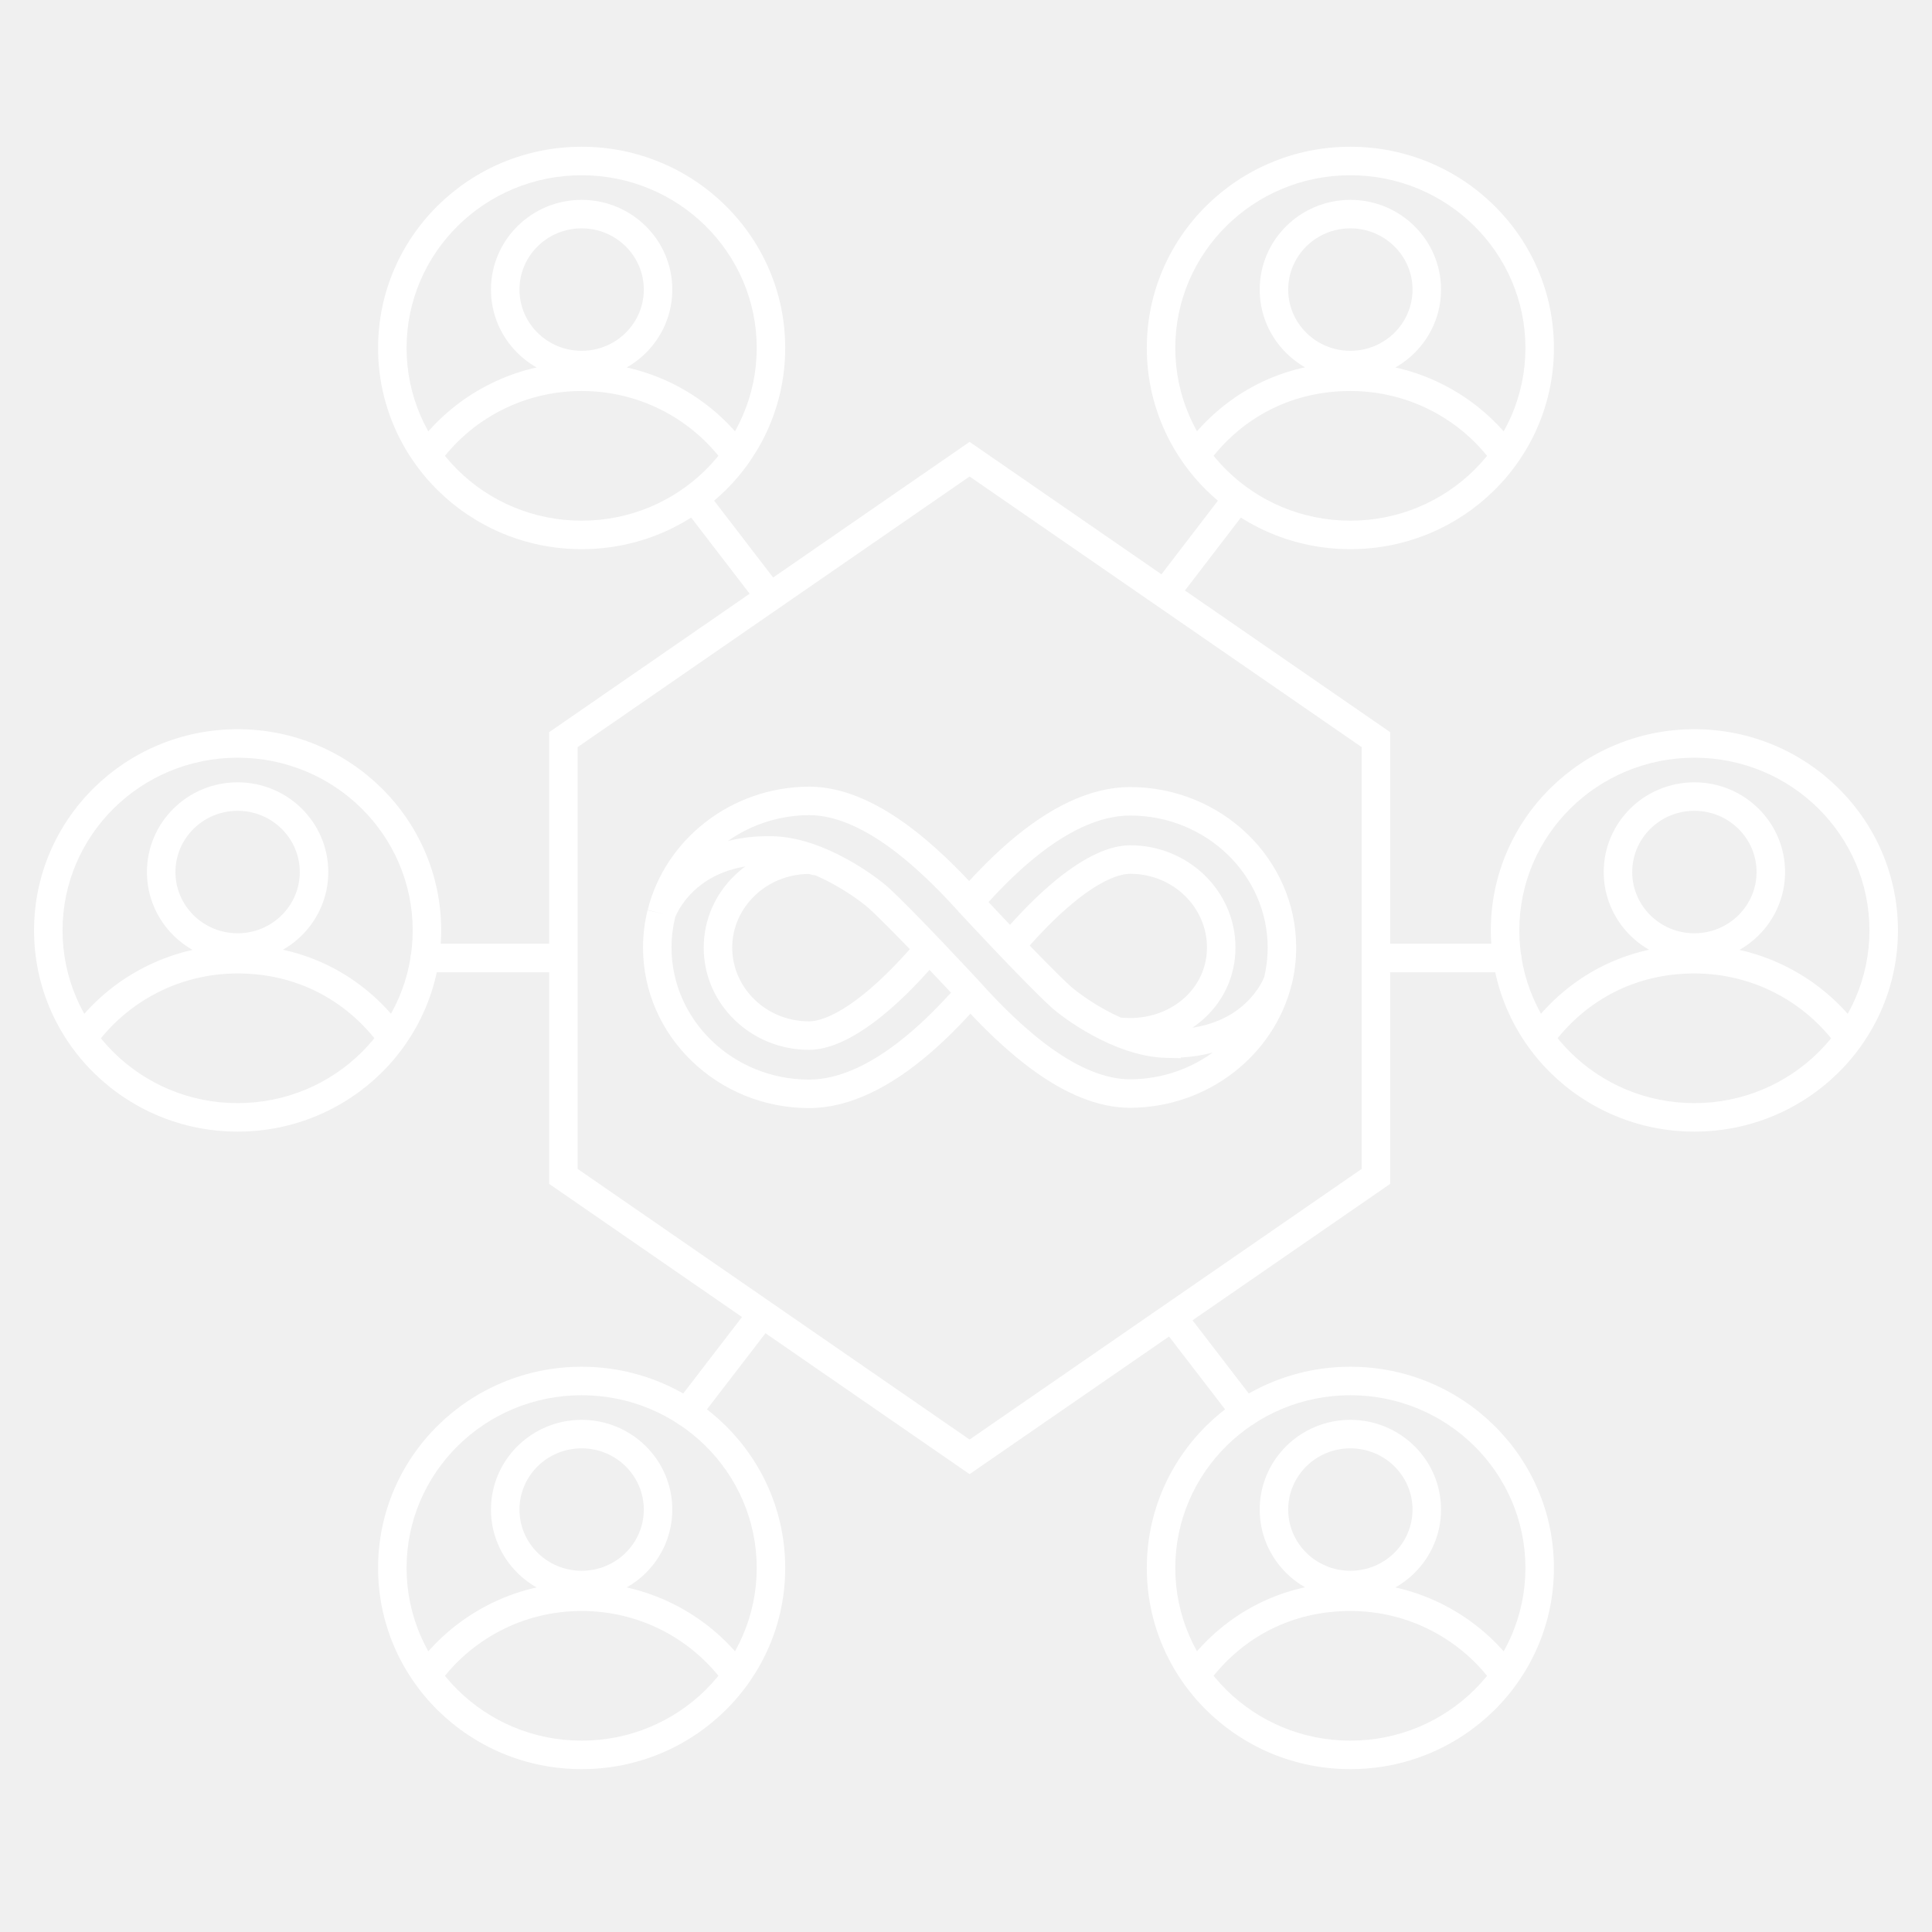
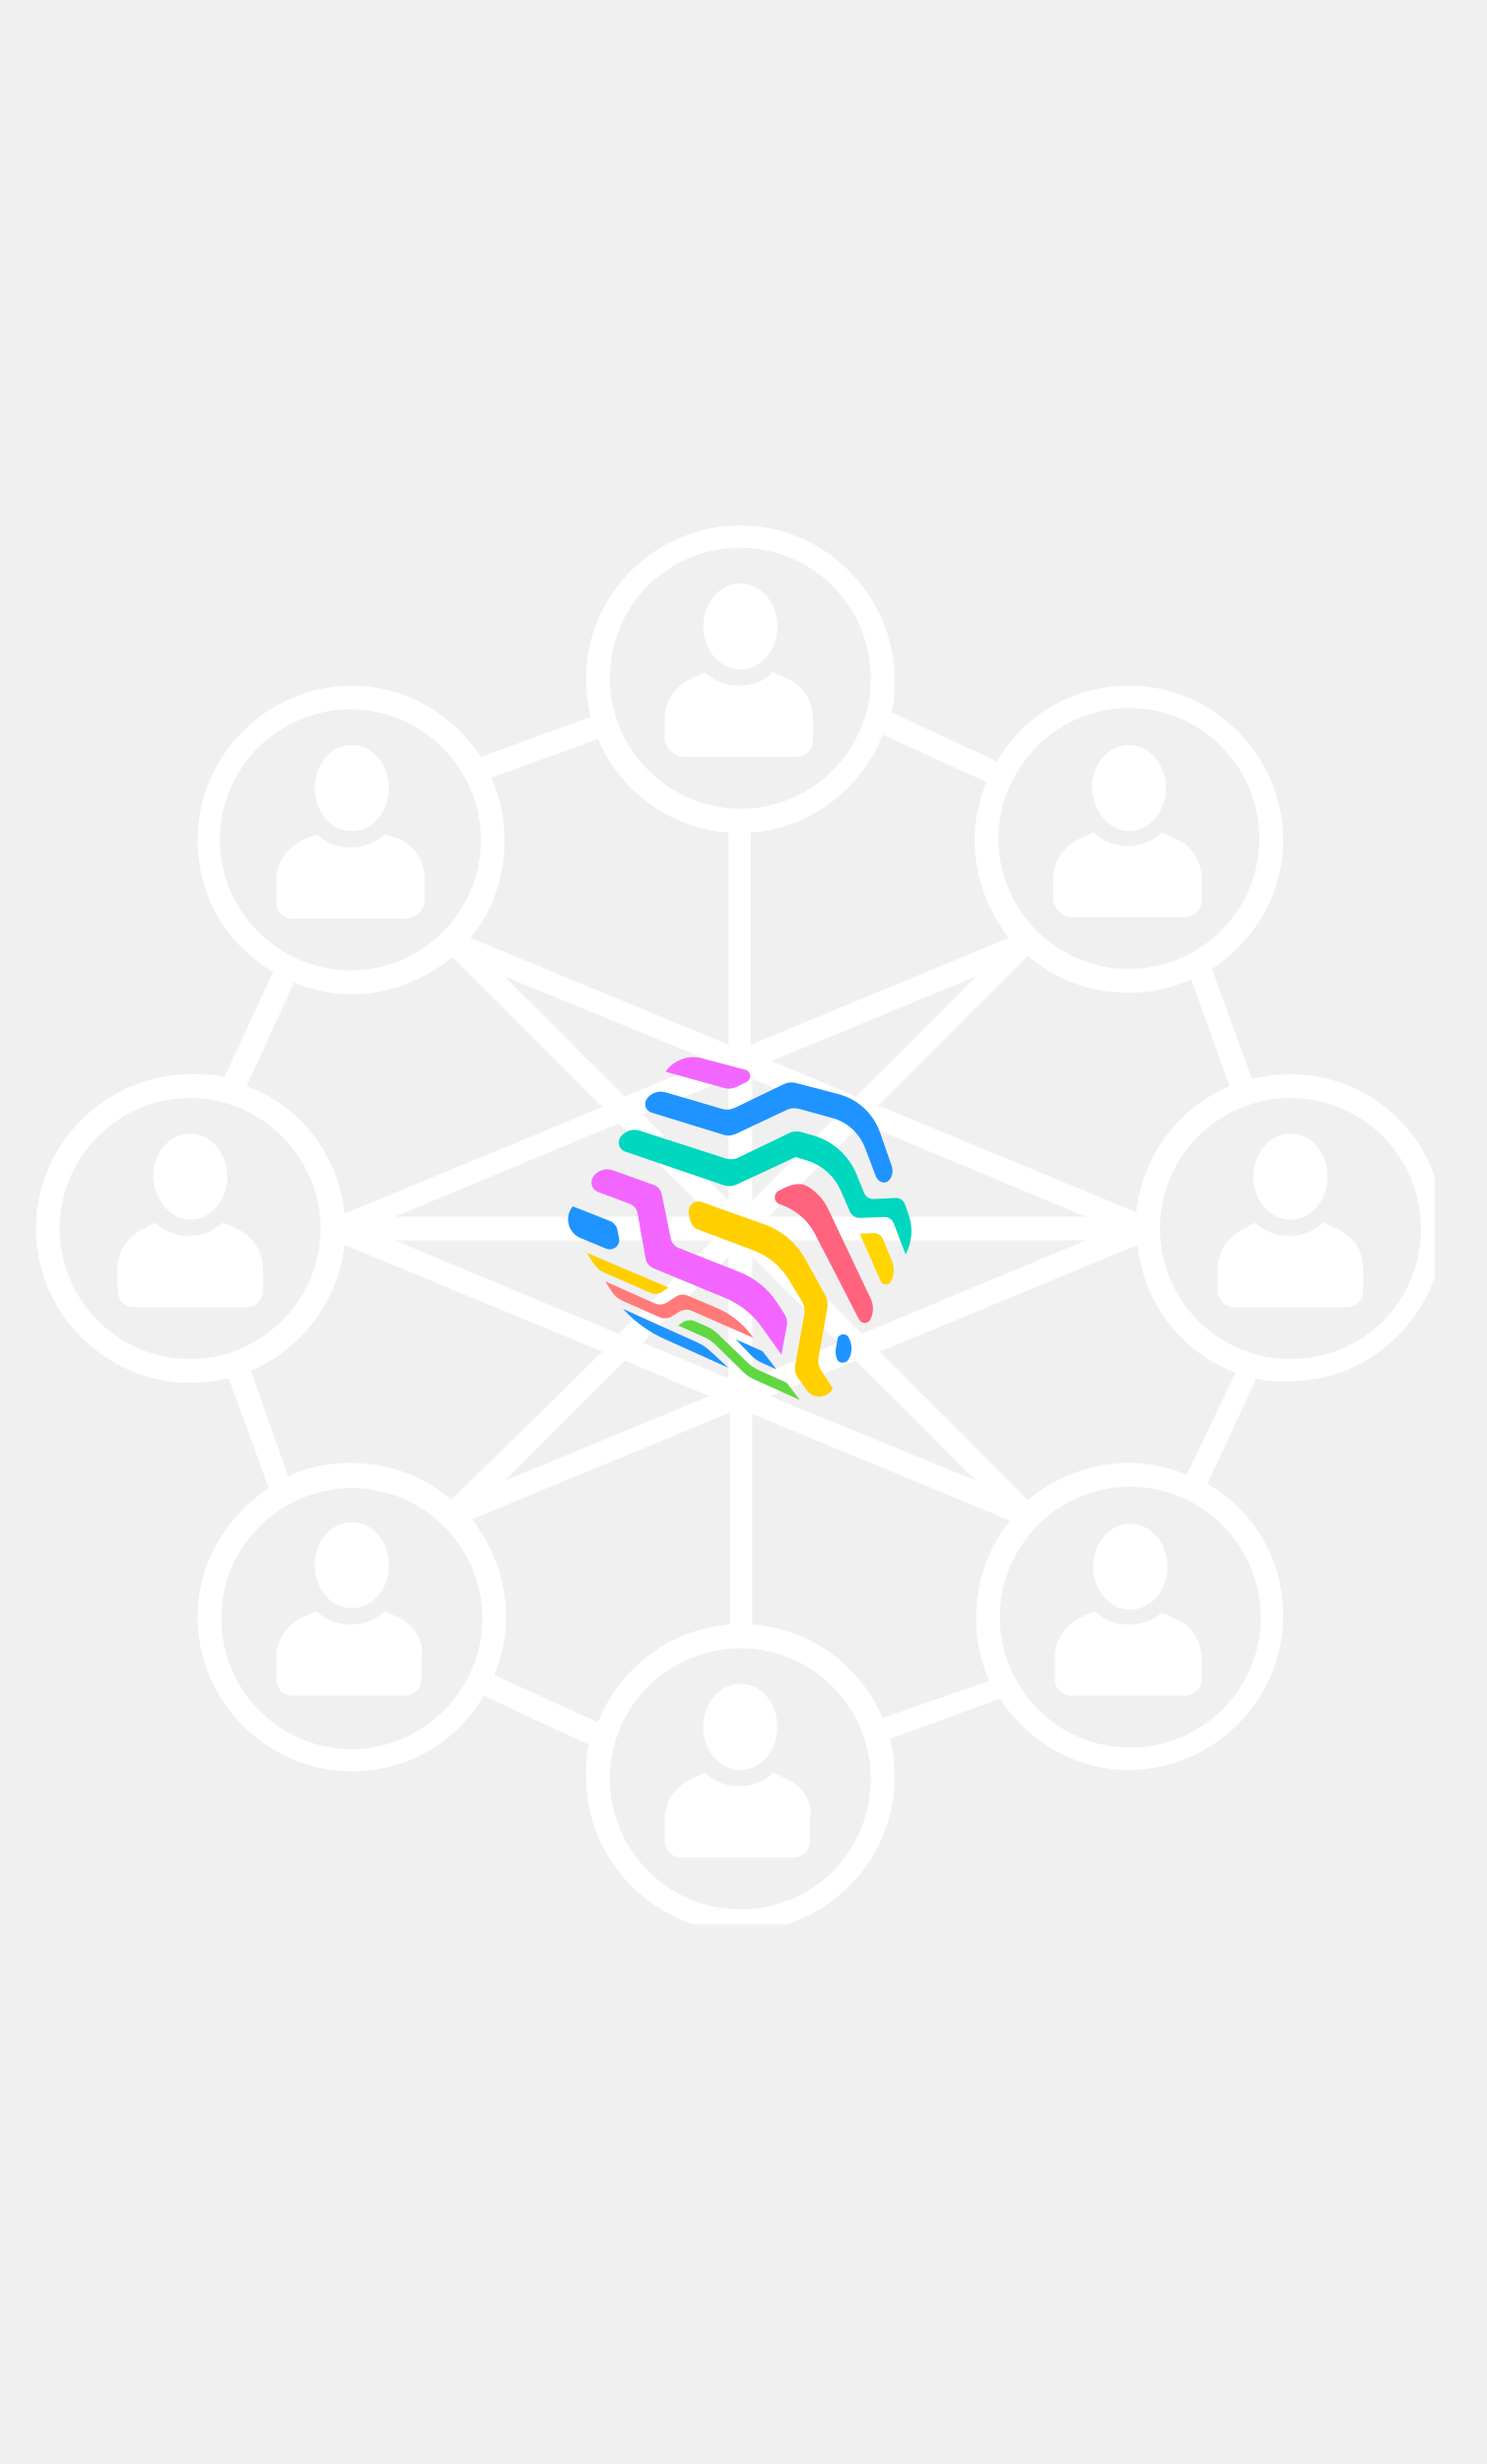
- <svg xmlns="http://www.w3.org/2000/svg" width="120" height="120" viewBox="0 0 120 120" fill="none">
-   <path d="M72.049 35.79C71.751 36.178 71.825 36.733 72.213 37.03C72.601 37.328 73.156 37.255 73.454 36.867L72.049 35.79ZM77.58 31.485C77.877 31.097 77.804 30.542 77.416 30.244C77.028 29.947 76.473 30.02 76.175 30.408L77.58 31.485ZM73.891 81.773C73.593 81.386 73.038 81.313 72.65 81.611C72.263 81.909 72.19 82.464 72.488 82.852L73.891 81.773ZM76.656 88.274C76.953 88.662 77.509 88.734 77.897 88.437C78.284 88.139 78.357 87.583 78.059 87.196L76.656 88.274ZM34.994 73.068H34.109V73.533L34.491 73.797L34.994 73.068ZM60.223 90.487L59.721 91.215L60.223 91.562L60.726 91.215L60.223 90.487ZM85.461 73.068L85.964 73.797L86.346 73.533V73.068H85.461ZM85.461 45.94H86.346V45.475L85.964 45.212L85.461 45.94ZM60.223 28.521L60.726 27.793L60.223 27.446L59.721 27.793L60.223 28.521ZM34.994 45.94L34.491 45.212L34.109 45.475V45.94H34.994ZM85.585 58.619C85.096 58.619 84.7 59.015 84.7 59.504C84.7 59.993 85.096 60.389 85.585 60.389V58.619ZM93.623 60.389C94.112 60.389 94.508 59.993 94.508 59.504C94.508 59.015 94.112 58.619 93.623 58.619V60.389ZM46.555 36.867C46.853 37.255 47.409 37.328 47.796 37.03C48.184 36.732 48.257 36.176 47.959 35.789L46.555 36.867ZM43.824 30.407C43.526 30.02 42.971 29.947 42.583 30.245C42.196 30.543 42.123 31.098 42.421 31.486L43.824 30.407ZM47.512 82.852C47.81 82.464 47.737 81.909 47.35 81.611C46.962 81.313 46.407 81.386 46.109 81.773L47.512 82.852ZM41.941 87.196C41.643 87.583 41.716 88.139 42.103 88.437C42.491 88.734 43.047 88.662 43.344 88.274L41.941 87.196ZM34.415 60.389C34.904 60.389 35.3 59.993 35.3 59.504C35.3 59.015 34.904 58.619 34.415 58.619V60.389ZM26.377 58.619C25.888 58.619 25.492 59.015 25.492 59.504C25.492 59.993 25.888 60.389 26.377 60.389V58.619ZM57.279 64.665L57.86 65.333L57.86 65.333L57.279 64.665ZM54.741 61.987L55.322 62.654L55.322 62.654L54.741 61.987ZM50.251 53.396V52.511L50.246 52.511L50.251 53.396ZM63.167 53.044L62.586 52.377L62.586 52.377L63.167 53.044ZM65.706 55.723L65.125 55.055L65.125 55.056L65.706 55.723ZM70.196 64.118V65.003L70.201 65.003L70.196 64.118ZM72.454 64.82L72.431 65.705L73.338 65.728V64.82H72.454ZM65.871 61.889L66.471 61.238L66.469 61.236L65.871 61.889ZM60.281 56.123L59.623 56.714L59.626 56.718L60.281 56.123ZM50.242 49.745V48.86L50.237 48.86L50.242 49.745ZM41.088 56.728L40.23 56.513L41.939 56.97L41.088 56.728ZM47.985 52.824L48.007 51.939L48.006 51.939L47.985 52.824ZM54.584 55.78L55.181 55.128L55.179 55.125L54.584 55.78ZM60.174 61.546L60.832 60.955L60.827 60.948L60.821 60.942L60.174 61.546ZM70.213 67.924V68.808L70.218 68.808L70.213 67.924ZM79.367 60.941L80.225 61.156L78.516 60.699L79.367 60.941ZM72.454 64.812L72.475 63.927L71.569 63.905V64.812H72.454ZM73.454 36.867L77.58 31.485L76.175 30.408L72.049 35.79L73.454 36.867ZM72.488 82.852L76.656 88.274L78.059 87.196L73.891 81.773L72.488 82.852ZM34.491 73.797L59.721 91.215L60.726 89.759L35.497 72.34L34.491 73.797ZM60.726 91.215L85.964 73.797L84.958 72.34L59.721 89.759L60.726 91.215ZM86.346 73.068V45.94H84.576V73.068H86.346ZM85.964 45.212L60.726 27.793L59.721 29.25L84.958 46.668L85.964 45.212ZM59.721 27.793L34.491 45.212L35.497 46.668L60.726 29.249L59.721 27.793ZM34.109 45.94V73.068H35.879V45.94H34.109ZM94.747 97.388C94.747 103.302 89.889 108.115 83.873 108.115V109.885C90.846 109.885 96.517 104.3 96.517 97.388H94.747ZM83.873 108.115C77.857 108.115 72.999 103.302 72.999 97.388H71.23C71.23 104.3 76.901 109.885 83.873 109.885V108.115ZM72.999 97.388C72.999 91.473 77.857 86.66 83.873 86.66V84.89C76.901 84.89 71.23 90.475 71.23 97.388H72.999ZM83.873 86.66C89.889 86.66 94.747 91.473 94.747 97.388H96.517C96.517 90.475 90.846 84.89 83.873 84.89V86.66ZM94.201 103.576C91.908 100.38 88.138 98.291 83.873 98.291V100.061C87.547 100.061 90.79 101.859 92.763 104.608L94.201 103.576ZM83.873 98.291C79.614 98.291 76.103 100.235 73.795 103.234L75.197 104.313C77.189 101.726 80.194 100.061 83.873 100.061V98.291ZM87.735 93.762C87.735 95.851 86.016 97.564 83.873 97.564V99.334C86.973 99.334 89.505 96.85 89.505 93.762H87.735ZM83.873 97.564C81.73 97.564 80.012 95.851 80.012 93.762H78.242C78.242 96.85 80.774 99.334 83.873 99.334V97.564ZM80.012 93.762C80.012 91.672 81.73 89.959 83.873 89.959V88.189C80.774 88.189 78.242 90.674 78.242 93.762H80.012ZM83.873 89.959C86.016 89.959 87.735 91.672 87.735 93.762H89.505C89.505 90.674 86.973 88.189 83.873 88.189V89.959ZM116.115 57.789C116.115 63.703 111.257 68.517 105.241 68.517V70.287C112.214 70.287 117.885 64.702 117.885 57.789H116.115ZM105.241 68.517C99.225 68.517 94.367 63.703 94.367 57.789H92.597C92.597 64.702 98.269 70.287 105.241 70.287V68.517ZM94.367 57.789C94.367 51.875 99.225 47.062 105.241 47.062V45.292C98.269 45.292 92.597 50.877 92.597 57.789H94.367ZM105.241 47.062C111.257 47.062 116.115 51.875 116.115 57.789H117.885C117.885 50.877 112.214 45.292 105.241 45.292V47.062ZM115.569 63.978C113.275 60.782 109.506 58.693 105.241 58.693V60.463C108.915 60.463 112.158 62.26 114.131 65.01L115.569 63.978ZM105.241 58.693C100.982 58.693 97.471 60.637 95.162 63.635L96.565 64.715C98.557 62.128 101.562 60.463 105.241 60.463V58.693ZM109.103 54.163C109.103 56.253 107.384 57.966 105.241 57.966V59.736C108.341 59.736 110.873 57.251 110.873 54.163H109.103ZM105.241 57.966C103.098 57.966 101.38 56.253 101.38 54.163H99.61C99.61 57.251 102.141 59.736 105.241 59.736V57.966ZM101.38 54.163C101.38 52.074 103.098 50.361 105.241 50.361V48.591C102.141 48.591 99.61 51.075 99.61 54.163H101.38ZM105.241 50.361C107.384 50.361 109.103 52.074 109.103 54.163H110.873C110.873 51.075 108.341 48.591 105.241 48.591V50.361ZM94.747 21.613C94.747 27.527 89.889 32.34 83.873 32.34V34.11C90.846 34.11 96.517 28.525 96.517 21.613H94.747ZM83.873 32.34C77.857 32.34 72.999 27.527 72.999 21.613H71.23C71.23 28.525 76.901 34.11 83.873 34.11V32.34ZM72.999 21.613C72.999 15.698 77.857 10.885 83.873 10.885V9.115C76.901 9.115 71.23 14.7 71.23 21.613H72.999ZM83.873 10.885C89.889 10.885 94.747 15.698 94.747 21.613H96.517C96.517 14.7 90.846 9.115 83.873 9.115V10.885ZM94.201 27.801C91.907 24.605 88.138 22.516 83.873 22.516V24.286C87.547 24.286 90.79 26.084 92.763 28.833L94.201 27.801ZM83.873 22.516C79.614 22.516 76.103 24.46 73.795 27.459L75.197 28.538C77.189 25.951 80.194 24.286 83.873 24.286V22.516ZM87.735 17.987C87.735 20.076 86.016 21.789 83.873 21.789V23.559C86.973 23.559 89.505 21.075 89.505 17.987H87.735ZM83.873 21.789C81.73 21.789 80.012 20.076 80.012 17.987H78.242C78.242 21.075 80.774 23.559 83.873 23.559V21.789ZM80.012 17.987C80.012 15.897 81.73 14.184 83.873 14.184V12.414C80.774 12.414 78.242 14.899 78.242 17.987H80.012ZM83.873 14.184C86.016 14.184 87.735 15.897 87.735 17.987H89.505C89.505 14.899 86.973 12.414 83.873 12.414V14.184ZM85.585 60.389H93.623V58.619H85.585V60.389ZM47.959 35.789L43.824 30.407L42.421 31.486L46.555 36.867L47.959 35.789ZM46.109 81.773L41.941 87.196L43.344 88.274L47.512 82.852L46.109 81.773ZM47.001 97.388C47.001 103.302 42.143 108.115 36.127 108.115V109.885C43.099 109.885 48.771 104.3 48.771 97.388H47.001ZM36.127 108.115C30.111 108.115 25.253 103.302 25.253 97.388H23.483C23.483 104.3 29.154 109.885 36.127 109.885V108.115ZM25.253 97.388C25.253 91.473 30.111 86.66 36.127 86.66V84.89C29.154 84.89 23.483 90.475 23.483 97.388H25.253ZM36.127 86.66C42.143 86.66 47.001 91.473 47.001 97.388H48.771C48.771 90.475 43.099 84.89 36.127 84.89V86.66ZM27.237 104.608C29.21 101.859 32.453 100.061 36.127 100.061V98.291C31.862 98.291 28.092 100.38 25.799 103.576L27.237 104.608ZM36.127 100.061C39.671 100.061 42.815 101.731 44.803 104.313L46.205 103.234C43.894 100.231 40.239 98.291 36.127 98.291V100.061ZM39.988 93.762C39.988 95.851 38.27 97.564 36.127 97.564V99.334C39.226 99.334 41.758 96.85 41.758 93.762H39.988ZM36.127 97.564C33.983 97.564 32.265 95.851 32.265 93.762H30.495C30.495 96.85 33.027 99.334 36.127 99.334V97.564ZM32.265 93.762C32.265 91.672 33.983 89.959 36.127 89.959V88.189C33.027 88.189 30.495 90.674 30.495 93.762H32.265ZM36.127 89.959C38.27 89.959 39.988 91.672 39.988 93.762H41.758C41.758 90.674 39.226 88.189 36.127 88.189V89.959ZM25.633 57.789C25.633 63.703 20.775 68.517 14.759 68.517V70.287C21.732 70.287 27.403 64.702 27.403 57.789H25.633ZM14.759 68.517C8.743 68.517 3.885 63.703 3.885 57.789H2.115C2.115 64.702 7.786 70.287 14.759 70.287V68.517ZM3.885 57.789C3.885 51.875 8.743 47.062 14.759 47.062V45.292C7.786 45.292 2.115 50.877 2.115 57.789H3.885ZM14.759 47.062C20.775 47.062 25.633 51.875 25.633 57.789H27.403C27.403 50.877 21.732 45.292 14.759 45.292V47.062ZM5.869 65.01C7.842 62.26 11.085 60.463 14.759 60.463V58.693C10.494 58.693 6.725 60.782 4.431 63.978L5.869 65.01ZM14.759 60.463C18.438 60.463 21.443 62.128 23.435 64.715L24.837 63.635C22.529 60.637 19.018 58.693 14.759 58.693V60.463ZM18.62 54.163C18.62 56.253 16.902 57.966 14.759 57.966V59.736C17.859 59.736 20.39 57.251 20.39 54.163H18.62ZM14.759 57.966C12.616 57.966 10.897 56.253 10.897 54.163H9.127C9.127 57.251 11.659 59.736 14.759 59.736V57.966ZM10.897 54.163C10.897 52.074 12.616 50.361 14.759 50.361V48.591C11.659 48.591 9.127 51.075 9.127 54.163H10.897ZM14.759 50.361C16.902 50.361 18.62 52.074 18.62 54.163H20.39C20.39 51.075 17.859 48.591 14.759 48.591V50.361ZM47.001 21.613C47.001 27.527 42.143 32.34 36.127 32.34V34.11C43.099 34.11 48.771 28.525 48.771 21.613H47.001ZM36.127 32.34C30.111 32.34 25.253 27.527 25.253 21.613H23.483C23.483 28.525 29.154 34.11 36.127 34.11V32.34ZM25.253 21.613C25.253 15.698 30.111 10.885 36.127 10.885V9.115C29.154 9.115 23.483 14.7 23.483 21.613H25.253ZM36.127 10.885C42.143 10.885 47.001 15.698 47.001 21.613H48.771C48.771 14.7 43.099 9.115 36.127 9.115V10.885ZM27.237 28.833C29.21 26.084 32.453 24.286 36.127 24.286V22.516C31.862 22.516 28.092 24.605 25.799 27.801L27.237 28.833ZM36.127 24.286C39.671 24.286 42.815 25.956 44.803 28.538L46.205 27.459C43.894 24.456 40.239 22.516 36.127 22.516V24.286ZM39.988 17.987C39.988 20.076 38.27 21.789 36.127 21.789V23.559C39.226 23.559 41.758 21.075 41.758 17.987H39.988ZM36.127 21.789C33.983 21.789 32.265 20.076 32.265 17.987H30.495C30.495 21.075 33.027 23.559 36.127 23.559V21.789ZM32.265 17.987C32.265 15.897 33.983 14.184 36.127 14.184V12.414C33.027 12.414 30.495 14.899 30.495 17.987H32.265ZM36.127 14.184C38.27 14.184 39.988 15.897 39.988 17.987H41.758C41.758 14.899 39.226 12.414 36.127 12.414V14.184ZM34.415 58.619H26.377V60.389H34.415V58.619ZM59.589 61.07C58.834 61.936 57.839 63.005 56.699 63.998L57.86 65.333C59.085 64.267 60.14 63.132 60.923 62.233L59.589 61.07ZM56.699 63.997C54.281 66.101 52.116 67.055 50.251 67.055V68.825C52.719 68.825 55.284 67.574 57.86 65.333L56.699 63.997ZM50.251 67.055C45.515 67.055 41.709 63.346 41.709 58.851H39.939C39.939 64.384 44.6 68.825 50.251 68.825V67.055ZM41.709 58.851C41.709 58.199 41.79 57.567 41.94 56.954L40.22 56.534C40.039 57.277 39.939 58.049 39.939 58.851H41.709ZM57.018 58.369C56.311 59.203 55.302 60.324 54.16 61.319L55.322 62.654C56.561 61.575 57.636 60.377 58.368 59.513L57.018 58.369ZM54.16 61.319C52.02 63.181 50.773 63.437 50.242 63.437V65.207C51.366 65.207 53.013 64.663 55.322 62.654L54.16 61.319ZM50.242 63.437C47.586 63.437 45.479 61.356 45.479 58.859H43.709C43.709 62.388 46.664 65.207 50.242 65.207V63.437ZM45.479 58.859C45.479 56.367 47.589 54.295 50.255 54.281L50.246 52.511C46.677 52.529 43.709 55.324 43.709 58.859H45.479ZM50.251 54.281C50.208 54.281 50.194 54.272 50.264 54.29C50.3 54.298 50.329 54.306 50.388 54.322C50.44 54.335 50.503 54.351 50.574 54.366L50.953 52.637C50.852 52.615 50.813 52.602 50.688 52.571C50.593 52.548 50.434 52.511 50.251 52.511V54.281ZM60.857 56.639C61.612 55.774 62.608 54.704 63.748 53.712L62.586 52.377C61.361 53.443 60.306 54.578 59.523 55.476L60.857 56.639ZM63.748 53.712C66.166 51.609 68.331 50.655 70.196 50.655V48.885C67.728 48.885 65.163 50.136 62.586 52.377L63.748 53.712ZM70.196 50.655C74.931 50.655 78.738 54.364 78.738 58.859H80.508C80.508 53.325 75.847 48.885 70.196 48.885V50.655ZM78.738 58.859C78.738 59.511 78.656 60.143 78.507 60.756L80.226 61.176C80.408 60.433 80.508 59.66 80.508 58.859H78.738ZM63.429 59.341C64.136 58.507 65.145 57.385 66.287 56.39L65.125 55.056C63.885 56.135 62.81 57.333 62.078 58.197L63.429 59.341ZM66.287 56.391C68.426 54.529 69.674 54.273 70.204 54.273V52.502C69.081 52.502 67.434 53.046 65.125 55.055L66.287 56.391ZM70.204 54.273C72.861 54.273 74.967 56.353 74.967 58.851H76.737C76.737 55.321 73.783 52.502 70.204 52.502V54.273ZM74.967 58.851C74.967 61.301 72.901 63.219 70.191 63.233L70.201 65.003C73.726 64.985 76.737 62.427 76.737 58.851H74.967ZM70.196 63.233C70.153 63.233 69.996 63.227 69.819 63.218C69.737 63.214 69.659 63.21 69.602 63.207C69.573 63.205 69.55 63.204 69.534 63.203C69.525 63.203 69.519 63.202 69.515 63.202C69.513 63.202 69.511 63.202 69.51 63.202C69.51 63.202 69.509 63.202 69.509 63.202C69.509 63.202 69.509 63.202 69.509 63.202C69.508 63.202 69.508 63.202 69.508 63.202C69.508 63.202 69.508 63.202 69.508 63.202C69.508 63.202 69.508 63.202 69.46 64.085C69.412 64.969 69.412 64.969 69.412 64.969C69.412 64.969 69.412 64.969 69.412 64.969C69.412 64.969 69.412 64.969 69.412 64.969C69.412 64.969 69.412 64.969 69.412 64.969C69.412 64.969 69.413 64.969 69.413 64.969C69.415 64.969 69.416 64.969 69.419 64.969C69.423 64.97 69.43 64.97 69.438 64.971C69.455 64.971 69.479 64.973 69.509 64.974C69.567 64.977 69.647 64.981 69.732 64.986C69.888 64.993 70.099 65.003 70.196 65.003V63.233ZM72.476 63.936C71.219 63.904 69.873 63.387 68.722 62.763C67.578 62.143 66.723 61.47 66.471 61.238L65.271 62.539C65.639 62.879 66.616 63.635 67.879 64.319C69.134 65 70.769 65.663 72.431 65.705L72.476 63.936ZM66.469 61.236C64.899 59.798 61.229 55.85 60.936 55.528L59.626 56.718C59.912 57.033 63.635 61.04 65.273 62.541L66.469 61.236ZM60.94 55.532C59.57 54.005 57.923 52.356 56.132 51.083C54.352 49.818 52.339 48.86 50.251 48.86V50.63C51.809 50.63 53.459 51.355 55.107 52.526C56.743 53.688 58.289 55.228 59.623 56.714L60.94 55.532ZM50.251 48.86H50.242V50.63H50.251V48.86ZM50.237 48.86C45.412 48.887 41.322 52.133 40.23 56.513L41.947 56.942C42.839 53.368 46.208 50.653 50.247 50.63L50.237 48.86ZM41.939 56.97C41.937 56.978 42.242 56.117 43.154 55.281C44.034 54.472 45.519 53.649 47.963 53.709L48.006 51.939C45.093 51.868 43.166 52.866 41.956 53.977C40.777 55.059 40.314 56.216 40.237 56.485L41.939 56.97ZM47.962 53.709C49.217 53.74 50.566 54.264 51.722 54.895C52.869 55.522 53.732 56.202 53.989 56.435L55.179 55.125C54.815 54.795 53.838 54.034 52.571 53.342C51.312 52.654 49.671 51.981 48.007 51.939L47.962 53.709ZM53.986 56.433C55.557 57.873 59.221 61.822 59.526 62.149L60.821 60.942C60.547 60.649 56.819 56.628 55.181 55.128L53.986 56.433ZM59.515 62.137C60.885 63.664 62.532 65.313 64.323 66.586C66.103 67.851 68.116 68.808 70.204 68.808V67.038C68.646 67.038 66.995 66.314 65.348 65.143C63.712 63.98 62.166 62.441 60.832 60.955L59.515 62.137ZM70.204 68.808H70.213V67.038H70.204V68.808ZM70.218 68.808C75.043 68.782 79.132 65.536 80.225 61.156L78.508 60.727C77.616 64.301 74.247 67.016 70.208 67.038L70.218 68.808ZM78.516 60.699C78.519 60.687 78.214 61.539 77.3 62.368C76.417 63.17 74.927 63.987 72.475 63.927L72.432 65.697C75.347 65.768 77.276 64.78 78.49 63.679C79.671 62.606 80.14 61.458 80.218 61.184L78.516 60.699ZM71.569 64.812V64.82H73.338V64.812H71.569Z" fill="white" />
+ <svg xmlns="http://www.w3.org/2000/svg" width="73" zoomAndPan="magnify" viewBox="0 0 54.75 90.75" height="121" preserveAspectRatio="xMidYMid meet" version="1.0">
+   <defs>
+     <clipPath id="5b5f84ce8a">
+       <path d="M 1.324 19.355 L 52.84 19.355 L 52.84 70.871 L 1.324 70.871 Z M 1.324 19.355 " clip-rule="nonzero" />
+     </clipPath>
+     <clipPath id="16a666528a">
+       <path d="M 24.512 38.938 L 27.648 38.938 L 27.648 40.105 L 24.512 40.105 Z M 24.512 38.938 " clip-rule="nonzero" />
+     </clipPath>
+     <clipPath id="e7be7d9595">
+       <path d="M 24.516 39.473 C 24.812 39.043 25.348 38.844 25.852 38.977 L 27.453 39.398 C 27.672 39.453 27.703 39.746 27.504 39.848 L 27.148 40.023 C 27.004 40.098 26.832 40.117 26.672 40.07 Z M 24.516 39.473 " clip-rule="nonzero" />
+     </clipPath>
+     <clipPath id="1c2c308e09">
+       <path d="M 28.52 43.594 L 32.18 43.594 L 32.18 48.75 L 28.52 48.75 Z M 28.52 43.594 " clip-rule="nonzero" />
+     </clipPath>
+     <clipPath id="3413e6a6b0">
+       <path d="M 28.887 43.754 C 29.215 43.594 29.512 43.555 29.746 43.695 C 30.074 43.887 30.336 44.176 30.504 44.523 L 32.074 47.832 C 32.191 48.078 32.184 48.367 32.055 48.605 C 31.969 48.766 31.734 48.766 31.648 48.602 L 30.027 45.457 C 29.766 44.945 29.312 44.555 28.766 44.367 L 28.727 44.355 C 28.496 44.277 28.473 43.965 28.688 43.855 Z M 28.887 43.754 " clip-rule="nonzero" />
+     </clipPath>
+     <clipPath id="45569501e3">
+       <path d="M 22.77 41.602 L 33.602 41.602 L 33.602 46.207 L 22.77 46.207 Z M 22.77 41.602 " clip-rule="nonzero" />
+     </clipPath>
+     <clipPath id="ab205191cf">
+       <path d="M 22.855 41.883 C 23.012 41.656 23.297 41.559 23.559 41.641 L 26.723 42.664 C 26.879 42.715 27.051 42.703 27.199 42.633 L 29.062 41.738 C 29.211 41.664 29.383 41.652 29.539 41.699 L 29.969 41.824 C 30.684 42.031 31.27 42.559 31.551 43.246 L 31.832 43.938 C 31.891 44.078 32.031 44.168 32.188 44.16 L 32.996 44.121 C 33.148 44.117 33.285 44.211 33.336 44.352 L 33.477 44.758 C 33.641 45.23 33.598 45.758 33.359 46.199 L 32.922 45.055 C 32.867 44.91 32.73 44.82 32.574 44.824 L 31.672 44.855 C 31.52 44.859 31.375 44.77 31.312 44.629 L 30.961 43.832 C 30.73 43.312 30.281 42.914 29.738 42.746 L 29.309 42.613 L 27.137 43.625 C 26.988 43.695 26.816 43.703 26.66 43.652 L 23.031 42.414 C 22.809 42.34 22.723 42.074 22.855 41.883 " clip-rule="nonzero" />
+     </clipPath>
+     <clipPath id="096ae4a0c9">
+       <path d="M 23.766 39.859 L 32.879 39.859 L 32.879 43.57 L 23.766 43.57 Z M 23.766 39.859 " clip-rule="nonzero" />
+     </clipPath>
+     <clipPath id="7e0bd2e391">
+       <path d="M 32.848 42.945 C 32.961 43.27 32.734 43.676 32.43 43.516 C 32.355 43.477 32.297 43.41 32.266 43.328 L 31.859 42.262 C 31.656 41.734 31.215 41.332 30.672 41.18 L 29.445 40.84 C 29.289 40.797 29.117 40.809 28.969 40.883 L 27.113 41.758 C 26.965 41.828 26.793 41.84 26.637 41.789 L 24 40.977 C 23.785 40.91 23.699 40.66 23.824 40.477 C 23.977 40.254 24.254 40.156 24.512 40.23 L 26.594 40.84 C 26.754 40.887 26.922 40.871 27.07 40.801 L 28.855 39.938 C 29.008 39.863 29.176 39.848 29.336 39.891 L 30.887 40.297 C 31.598 40.48 32.176 41.016 32.418 41.711 Z M 32.848 42.945 " clip-rule="nonzero" />
+     </clipPath>
+     <clipPath id="52a7cb9c5c">
+       <path d="M 31.66 45.41 L 32.93 45.41 L 32.93 47.328 L 31.66 47.328 Z M 31.66 45.41 " clip-rule="nonzero" />
+     </clipPath>
+     <clipPath id="06205d5fe6">
+       <path d="M 32.176 45.414 C 32.328 45.406 32.469 45.5 32.527 45.641 L 32.855 46.445 C 32.957 46.691 32.941 46.969 32.816 47.203 C 32.734 47.355 32.516 47.344 32.445 47.188 L 31.672 45.438 Z M 32.176 45.414 " clip-rule="nonzero" />
+     </clipPath>
+     <clipPath id="c1d15fd6f1">
+       <path d="M 20.926 44.414 L 22.816 44.414 L 22.816 46.035 L 20.926 46.035 Z M 20.926 44.414 " clip-rule="nonzero" />
+     </clipPath>
+     <clipPath id="ca9aad488c">
+       <path d="M 21.059 44.484 L 21.098 44.43 L 22.461 44.965 C 22.609 45.023 22.719 45.156 22.746 45.312 L 22.805 45.605 C 22.855 45.875 22.586 46.094 22.328 45.988 L 21.387 45.598 C 20.945 45.418 20.789 44.879 21.059 44.484 " clip-rule="nonzero" />
+     </clipPath>
+     <clipPath id="2b6444eda7">
+       <path d="M 21.773 43.047 L 28.992 43.047 L 28.992 49.918 L 21.773 49.918 Z M 21.773 43.047 " clip-rule="nonzero" />
+     </clipPath>
+     <clipPath id="a8290df802">
+       <path d="M 21.852 43.336 C 22.012 43.102 22.309 43.008 22.574 43.102 L 24.082 43.641 C 24.23 43.691 24.344 43.82 24.375 43.977 L 24.711 45.621 C 24.742 45.777 24.852 45.906 25 45.965 L 27.23 46.844 C 27.805 47.07 28.297 47.469 28.633 47.988 L 28.891 48.383 C 28.98 48.523 29.012 48.691 28.98 48.852 L 28.785 49.895 L 28.066 48.883 C 27.727 48.406 27.258 48.031 26.715 47.805 L 24.07 46.711 C 23.922 46.648 23.812 46.516 23.785 46.359 L 23.484 44.68 C 23.457 44.523 23.348 44.395 23.199 44.34 L 22.027 43.898 C 21.801 43.812 21.715 43.535 21.852 43.336 " clip-rule="nonzero" />
+     </clipPath>
+     <clipPath id="b3d7080ac2">
+       <path d="M 30.762 49.121 L 31.383 49.121 L 31.383 50.191 L 30.762 50.191 Z M 30.762 49.121 " clip-rule="nonzero" />
+     </clipPath>
+     <clipPath id="0071883a2e">
+       <path d="M 31.266 49.27 C 31.402 49.512 31.402 49.809 31.27 50.051 C 31.176 50.227 30.91 50.242 30.836 50.059 C 30.785 49.938 30.77 49.805 30.789 49.676 L 30.848 49.328 C 30.879 49.121 31.156 49.07 31.262 49.258 Z M 31.266 49.27 " clip-rule="nonzero" />
+     </clipPath>
+     <clipPath id="bffda319bd">
+       <path d="M 25.359 44.242 L 30.688 44.242 L 30.688 51.461 L 25.359 51.461 Z M 25.359 44.242 " clip-rule="nonzero" />
+     </clipPath>
+     <clipPath id="ae6342d5a6">
+       <path d="M 29.066 47.141 C 28.766 46.645 28.305 46.258 27.762 46.055 L 25.715 45.285 C 25.566 45.23 25.457 45.098 25.426 44.941 L 25.375 44.688 C 25.32 44.41 25.59 44.176 25.855 44.273 L 28.156 45.094 C 28.797 45.32 29.332 45.777 29.66 46.367 L 30.395 47.695 C 30.477 47.84 30.504 48.012 30.477 48.176 L 30.152 50.004 C 30.125 50.164 30.156 50.332 30.246 50.473 L 30.68 51.137 C 30.48 51.512 29.957 51.543 29.711 51.195 L 29.395 50.746 C 29.301 50.613 29.262 50.445 29.293 50.285 L 29.629 48.402 C 29.656 48.238 29.625 48.07 29.543 47.93 Z M 29.066 47.141 " clip-rule="nonzero" />
+     </clipPath>
+     <clipPath id="b968bba270">
+       <path d="M 24.961 48.625 L 29.469 48.625 L 29.469 51.586 L 24.961 51.586 Z M 24.961 48.625 " clip-rule="nonzero" />
+     </clipPath>
+     <clipPath id="07f0966ee6">
+       <path d="M 26.359 49.531 C 26.238 49.414 26.098 49.316 25.941 49.246 L 24.977 48.816 L 25.16 48.699 C 25.297 48.613 25.469 48.602 25.613 48.668 L 26.035 48.855 C 26.191 48.922 26.332 49.02 26.453 49.137 L 27.535 50.18 C 27.656 50.297 27.797 50.395 27.953 50.465 L 28.977 50.926 L 29.465 51.562 L 27.781 50.805 C 27.629 50.738 27.484 50.641 27.363 50.52 Z M 26.359 49.531 " clip-rule="nonzero" />
+     </clipPath>
+     <clipPath id="b0b39c6338">
+       <path d="M 27.102 49.32 L 28.621 49.32 L 28.621 50.441 L 27.102 50.441 Z M 27.102 49.32 " clip-rule="nonzero" />
+     </clipPath>
+     <clipPath id="595fd71d06">
+       <path d="M 27.102 49.328 L 28.094 49.77 L 28.602 50.434 L 28.074 50.199 C 27.918 50.129 27.777 50.031 27.66 49.91 Z M 27.102 49.328 " clip-rule="nonzero" />
+     </clipPath>
+     <clipPath id="0bbbb0a0f6">
+       <path d="M 22.941 48.199 L 26.852 48.199 L 26.852 50.391 L 22.941 50.391 Z M 22.941 48.199 " clip-rule="nonzero" />
+     </clipPath>
+     <clipPath id="e68f622812">
+       <path d="M 26.836 50.379 L 24.469 49.312 C 23.914 49.062 23.41 48.703 22.996 48.258 L 22.949 48.207 L 25.699 49.449 C 25.855 49.516 26 49.613 26.125 49.727 Z M 26.836 50.379 " clip-rule="nonzero" />
+     </clipPath>
+     <clipPath id="79dbe93856">
+       <path d="M 22.27 47.18 L 27.773 47.18 L 27.773 49.297 L 22.27 49.297 Z M 22.27 47.18 " clip-rule="nonzero" />
+     </clipPath>
+     <clipPath id="1c12d53087">
+       <path d="M 22.293 47.191 L 24.125 48.008 C 24.27 48.07 24.441 48.055 24.574 47.969 L 24.887 47.762 C 25.02 47.672 25.188 47.656 25.336 47.719 L 26.395 48.168 C 26.941 48.398 27.414 48.785 27.75 49.273 L 25.477 48.277 C 25.332 48.215 25.16 48.227 25.023 48.309 L 24.746 48.484 C 24.609 48.566 24.438 48.578 24.293 48.512 L 22.918 47.902 C 22.766 47.832 22.637 47.723 22.543 47.582 Z M 22.293 47.191 " clip-rule="nonzero" />
+     </clipPath>
+     <clipPath id="1b50d8fd84">
+       <path d="M 21.598 46.133 L 24.637 46.133 L 24.637 47.676 L 21.598 47.676 Z M 21.598 46.133 " clip-rule="nonzero" />
+     </clipPath>
+     <clipPath id="0cc7428e3b">
+       <path d="M 21.613 46.141 L 24.625 47.418 L 24.41 47.57 C 24.277 47.664 24.109 47.68 23.965 47.617 L 22.254 46.867 C 22.098 46.801 21.969 46.691 21.879 46.551 Z M 21.613 46.141 " clip-rule="nonzero" />
+     </clipPath>
+   </defs>
+   <path fill="#ffffff" d="M 25.195 27.879 L 29.348 27.879 C 29.676 27.879 29.949 27.605 29.949 27.277 L 29.949 26.457 C 29.949 25.801 29.566 25.203 28.965 24.984 L 28.473 24.766 C 28.145 25.094 27.711 25.254 27.219 25.254 C 26.727 25.254 26.344 25.094 25.961 24.766 L 25.469 24.984 C 24.867 25.254 24.484 25.855 24.484 26.457 L 24.484 27.277 C 24.594 27.605 24.867 27.879 25.195 27.879 Z M 25.195 27.879 " fill-opacity="1" fill-rule="nonzero" />
+   <path fill="#ffffff" d="M 28.637 23.07 C 28.637 23.281 28.602 23.484 28.535 23.676 C 28.465 23.871 28.367 24.043 28.238 24.191 C 28.109 24.34 27.961 24.453 27.793 24.535 C 27.629 24.613 27.453 24.656 27.273 24.656 C 27.09 24.656 26.918 24.613 26.75 24.535 C 26.582 24.453 26.434 24.34 26.305 24.191 C 26.18 24.043 26.078 23.871 26.012 23.676 C 25.941 23.484 25.906 23.281 25.906 23.07 C 25.906 22.859 25.941 22.66 26.012 22.465 C 26.078 22.27 26.18 22.098 26.305 21.949 C 26.434 21.801 26.582 21.688 26.75 21.605 C 26.918 21.527 27.09 21.488 27.273 21.488 C 27.453 21.488 27.629 21.527 27.793 21.605 C 27.961 21.688 28.109 21.801 28.238 21.949 C 28.367 22.098 28.465 22.27 28.535 22.465 C 28.602 22.66 28.637 22.859 28.637 23.07 Z M 28.637 23.07 " fill-opacity="1" fill-rule="nonzero" />
+   <path fill="#ffffff" d="M 15.637 33.176 L 15.637 32.355 C 15.637 31.703 15.254 31.102 14.652 30.883 L 14.164 30.719 C 13.836 31.047 13.398 31.211 12.906 31.211 C 12.414 31.211 12.031 31.047 11.648 30.719 L 11.156 30.938 C 10.559 31.211 10.176 31.812 10.176 32.41 L 10.176 33.23 C 10.176 33.559 10.449 33.832 10.777 33.832 L 14.926 33.832 C 15.363 33.777 15.637 33.559 15.637 33.176 Z M 15.637 33.176 " fill-opacity="1" fill-rule="nonzero" />
+   <path fill="#ffffff" d="M 12.961 30.609 C 13.727 30.609 14.328 29.898 14.328 29.023 C 14.328 28.152 13.727 27.441 12.961 27.441 C 12.195 27.441 11.594 28.152 11.594 29.023 C 11.594 29.898 12.195 30.609 12.961 30.609 Z M 12.961 30.609 " fill-opacity="1" fill-rule="nonzero" />
+   <path fill="#ffffff" d="M 39.508 33.777 L 43.66 33.777 C 43.988 33.777 44.262 33.504 44.262 33.176 L 44.262 32.355 C 44.262 31.703 43.879 31.102 43.277 30.883 L 42.785 30.664 C 42.457 30.992 42.02 31.156 41.527 31.156 C 41.039 31.156 40.656 30.992 40.273 30.664 L 39.781 30.883 C 39.18 31.156 38.797 31.758 38.797 32.355 L 38.797 33.176 C 38.906 33.559 39.18 33.777 39.508 33.777 Z M 39.508 33.777 " fill-opacity="1" fill-rule="nonzero" />
+   <path fill="#ffffff" d="M 41.582 30.609 C 42.348 30.609 42.949 29.898 42.949 29.023 C 42.949 28.152 42.348 27.441 41.582 27.441 C 40.82 27.441 40.219 28.152 40.219 29.023 C 40.273 29.898 40.875 30.609 41.582 30.609 Z M 41.582 30.609 " fill-opacity="1" fill-rule="nonzero" />
+   <path fill="#ffffff" d="M 8.699 45.246 L 8.207 45.031 C 7.879 45.355 7.445 45.52 6.953 45.52 C 6.461 45.52 6.078 45.355 5.695 45.031 L 5.312 45.246 C 4.711 45.52 4.332 46.066 4.332 46.723 L 4.332 47.543 C 4.332 47.871 4.602 48.145 4.93 48.145 L 9.082 48.145 C 9.41 48.145 9.684 47.871 9.684 47.543 L 9.684 46.723 C 9.684 46.066 9.301 45.52 8.699 45.246 Z M 8.699 45.246 " fill-opacity="1" fill-rule="nonzero" />
+   <path fill="#ffffff" d="M 7.008 44.922 C 7.77 44.922 8.371 44.211 8.371 43.336 C 8.371 42.461 7.77 41.754 7.008 41.754 C 6.242 41.754 5.641 42.461 5.641 43.336 C 5.695 44.211 6.297 44.922 7.008 44.922 Z M 7.008 44.922 " fill-opacity="1" fill-rule="nonzero" />
+   <path fill="#ffffff" d="M 28.965 65.512 L 28.473 65.293 C 28.145 65.621 27.711 65.785 27.219 65.785 C 26.727 65.785 26.344 65.621 25.961 65.293 L 25.469 65.512 C 24.867 65.785 24.484 66.387 24.484 66.988 L 24.484 67.809 C 24.484 68.137 24.758 68.41 25.086 68.41 L 29.238 68.41 C 29.566 68.41 29.84 68.137 29.84 67.809 L 29.84 66.988 C 29.949 66.332 29.566 65.785 28.965 65.512 Z M 28.965 65.512 " fill-opacity="1" fill-rule="nonzero" />
+   <path fill="#ffffff" d="M 27.273 65.188 C 28.035 65.188 28.637 64.477 28.637 63.602 C 28.637 62.727 28.035 62.016 27.273 62.016 C 26.508 62.016 25.906 62.727 25.906 63.602 C 25.906 64.477 26.508 65.188 27.273 65.188 Z M 27.273 65.188 " fill-opacity="1" fill-rule="nonzero" />
+   <path fill="#ffffff" d="M 14.652 59.559 L 14.164 59.34 C 13.836 59.668 13.398 59.832 12.906 59.832 C 12.414 59.832 12.031 59.668 11.648 59.34 L 11.156 59.559 C 10.559 59.832 10.176 60.434 10.176 61.035 L 10.176 61.855 C 10.176 62.18 10.449 62.453 10.777 62.453 L 14.926 62.453 C 15.254 62.453 15.527 62.18 15.527 61.855 L 15.527 61.09 C 15.637 60.434 15.254 59.832 14.652 59.559 Z M 14.652 59.559 " fill-opacity="1" fill-rule="nonzero" />
+   <path fill="#ffffff" d="M 12.961 59.23 C 13.727 59.23 14.328 58.523 14.328 57.648 C 14.328 56.773 13.727 56.062 12.961 56.062 C 12.195 56.062 11.594 56.773 11.594 57.648 C 11.594 58.523 12.195 59.23 12.961 59.23 Z M 12.961 59.23 " fill-opacity="1" fill-rule="nonzero" />
+   <path fill="#ffffff" d="M 41.582 59.832 C 41.094 59.832 40.711 59.668 40.328 59.34 L 39.836 59.559 C 39.234 59.832 38.852 60.434 38.852 61.035 L 38.852 61.855 C 38.852 62.18 39.125 62.453 39.453 62.453 L 43.66 62.453 C 43.988 62.453 44.262 62.18 44.262 61.855 L 44.262 61.09 C 44.262 60.434 43.879 59.832 43.277 59.613 L 42.785 59.395 C 42.512 59.668 42.074 59.832 41.582 59.832 Z M 41.582 59.832 " fill-opacity="1" fill-rule="nonzero" />
+   <path fill="#ffffff" d="M 40.273 57.703 C 40.273 58.574 40.875 59.285 41.637 59.285 C 42.402 59.285 43.004 58.574 43.004 57.703 C 43.004 56.828 42.402 56.117 41.637 56.117 C 40.875 56.117 40.273 56.828 40.273 57.703 Z M 40.273 57.703 " fill-opacity="1" fill-rule="nonzero" />
+   <g clip-path="url(#5b5f84ce8a)">
+     <path fill="#ffffff" d="M 47.539 39.566 C 47.047 39.566 46.609 39.621 46.117 39.73 L 44.641 35.688 C 46.227 34.652 47.266 32.902 47.266 30.938 C 47.266 27.824 44.695 25.254 41.582 25.254 C 39.508 25.254 37.707 26.348 36.723 28.043 L 32.844 26.238 C 32.953 25.855 32.953 25.473 32.953 25.039 C 32.953 21.922 30.387 19.355 27.273 19.355 C 24.16 19.355 21.59 21.871 21.59 24.984 C 21.59 25.473 21.645 25.91 21.754 26.402 L 17.715 27.879 C 16.676 26.293 14.926 25.254 12.961 25.254 C 9.848 25.254 7.281 27.824 7.281 30.938 C 7.281 33.012 8.371 34.816 10.066 35.797 L 8.262 39.676 C 7.879 39.566 7.5 39.566 7.062 39.566 C 3.895 39.566 1.324 42.133 1.324 45.246 C 1.324 48.363 3.895 50.93 7.008 50.93 C 7.5 50.93 7.934 50.875 8.426 50.766 L 9.902 54.809 C 8.316 55.844 7.281 57.594 7.281 59.559 C 7.281 62.672 9.848 65.238 12.961 65.238 C 15.035 65.238 16.84 64.148 17.82 62.453 L 21.699 64.258 C 21.59 64.641 21.59 65.023 21.59 65.457 C 21.59 68.57 24.16 71.141 27.273 71.141 C 30.387 71.141 32.953 68.57 32.953 65.457 C 32.953 64.969 32.898 64.531 32.789 64.039 L 36.832 62.562 C 37.867 64.148 39.617 65.188 41.582 65.188 C 44.695 65.188 47.266 62.617 47.266 59.504 C 47.266 57.43 46.172 55.625 44.477 54.645 L 46.281 50.766 C 46.664 50.875 47.047 50.875 47.484 50.875 C 50.598 50.875 53.164 48.309 53.164 45.195 C 53.164 42.078 50.652 39.566 47.539 39.566 Z M 45.297 40.004 C 43.441 40.77 42.074 42.57 41.855 44.648 L 32.352 40.715 L 37.867 35.199 C 38.852 36.07 40.164 36.562 41.582 36.562 C 42.402 36.562 43.168 36.398 43.879 36.07 Z M 27.711 44.211 L 27.711 39.73 L 30.879 41.043 Z M 26.836 44.211 L 23.668 41.043 L 26.836 39.73 Z M 26.836 46.285 L 26.836 50.766 L 23.668 49.453 Z M 27.711 46.285 L 30.879 49.453 L 27.711 50.766 Z M 31.75 41.371 L 40 44.812 L 28.309 44.812 Z M 31.531 40.387 L 28.418 39.074 L 35.957 35.961 Z M 23.012 40.387 L 18.586 35.961 L 26.18 39.074 Z M 26.234 44.812 L 14.543 44.812 L 22.793 41.371 Z M 26.234 45.684 L 22.793 49.125 L 14.543 45.684 Z M 23.012 50.109 L 26.125 51.422 L 18.586 54.535 Z M 31.531 50.109 L 35.957 54.535 L 28.363 51.422 Z M 28.309 45.684 L 40 45.684 L 31.75 49.125 Z M 41.582 26.074 C 44.262 26.074 46.391 28.262 46.391 30.883 C 46.391 33.559 44.207 35.688 41.582 35.688 C 38.906 35.688 36.777 33.504 36.777 30.883 C 36.777 28.262 38.961 26.074 41.582 26.074 Z M 36.34 28.805 C 36.066 29.461 35.902 30.172 35.902 30.938 C 35.902 32.301 36.395 33.559 37.16 34.543 L 27.656 38.477 L 27.656 30.664 C 29.895 30.5 31.75 29.023 32.516 27.059 Z M 27.273 20.176 C 29.949 20.176 32.078 22.359 32.078 24.984 C 32.078 27.66 29.895 29.789 27.273 29.789 C 24.648 29.789 22.465 27.605 22.465 24.984 C 22.465 22.305 24.594 20.176 27.273 20.176 Z M 22.027 27.223 C 22.848 29.133 24.648 30.5 26.836 30.664 L 26.836 38.477 L 17.332 34.543 C 18.148 33.559 18.586 32.301 18.586 30.938 C 18.586 30.117 18.422 29.352 18.094 28.641 Z M 8.098 30.938 C 8.098 28.262 10.285 26.129 12.906 26.129 C 15.582 26.129 17.715 28.316 17.715 30.938 C 17.715 33.613 15.527 35.742 12.906 35.742 C 10.285 35.742 8.098 33.559 8.098 30.938 Z M 10.832 36.18 C 11.484 36.453 12.195 36.617 12.961 36.617 C 14.383 36.617 15.637 36.07 16.676 35.25 L 22.191 40.77 L 12.688 44.703 C 12.469 42.516 11.051 40.715 9.082 40.004 Z M 2.199 45.246 C 2.199 42.57 4.387 40.441 7.008 40.441 C 9.629 40.441 11.812 42.625 11.812 45.246 C 11.812 47.871 9.629 50.055 7.008 50.055 C 4.387 50.055 2.199 47.926 2.199 45.246 Z M 9.246 50.492 C 11.105 49.672 12.469 47.926 12.688 45.848 L 22.191 49.781 L 16.621 55.242 C 15.637 54.371 14.328 53.879 12.906 53.879 C 12.086 53.879 11.32 54.043 10.613 54.371 Z M 12.961 64.422 C 10.285 64.422 8.152 62.234 8.152 59.613 C 8.152 56.938 10.34 54.809 12.961 54.809 C 15.637 54.809 17.77 56.992 17.77 59.613 C 17.77 62.234 15.582 64.422 12.961 64.422 Z M 18.203 61.691 C 18.477 61.035 18.641 60.324 18.641 59.559 C 18.641 58.195 18.148 56.938 17.387 55.953 L 26.891 52.02 L 26.891 59.832 C 24.648 59.996 22.793 61.473 22.027 63.438 Z M 27.273 70.32 C 24.594 70.32 22.465 68.137 22.465 65.512 C 22.465 62.836 24.648 60.707 27.273 60.707 C 29.949 60.707 32.078 62.891 32.078 65.512 C 32.078 68.191 29.949 70.32 27.273 70.32 Z M 32.516 63.273 C 31.695 61.363 29.895 59.996 27.711 59.832 L 27.711 52.074 L 37.215 56.008 C 36.395 56.992 35.957 58.25 35.957 59.613 C 35.957 60.434 36.121 61.199 36.449 61.906 Z M 46.445 59.559 C 46.445 62.234 44.262 64.367 41.637 64.367 C 38.961 64.367 36.832 62.18 36.832 59.559 C 36.832 56.883 39.016 54.754 41.637 54.754 C 44.262 54.754 46.445 56.938 46.445 59.559 Z M 43.715 54.316 C 43.059 54.043 42.348 53.879 41.582 53.879 C 40.164 53.879 38.852 54.426 37.867 55.242 L 32.406 49.781 L 41.91 45.848 C 42.129 48.035 43.551 49.836 45.516 50.547 Z M 47.539 50.055 C 44.859 50.055 42.73 47.871 42.73 45.246 C 42.73 42.57 44.914 40.441 47.539 40.441 C 50.215 40.441 52.344 42.625 52.344 45.246 C 52.344 47.926 50.215 50.055 47.539 50.055 Z M 47.539 50.055 " fill-opacity="1" fill-rule="nonzero" />
+   </g>
+   <path fill="#ffffff" d="M 49.23 45.246 L 48.738 45.031 C 48.41 45.355 47.973 45.52 47.484 45.52 C 46.992 45.52 46.609 45.355 46.227 45.031 L 45.844 45.246 C 45.242 45.52 44.859 46.121 44.859 46.723 L 44.859 47.543 C 44.859 47.871 45.133 48.145 45.461 48.145 L 49.613 48.145 C 49.941 48.145 50.215 47.871 50.215 47.543 L 50.215 46.723 C 50.215 46.066 49.832 45.52 49.23 45.246 Z M 49.23 45.246 " fill-opacity="1" fill-rule="nonzero" />
+   <path fill="#ffffff" d="M 47.539 44.922 C 48.301 44.922 48.902 44.211 48.902 43.336 C 48.902 42.461 48.301 41.754 47.539 41.754 C 46.773 41.754 46.172 42.461 46.172 43.336 C 46.172 44.211 46.773 44.922 47.539 44.922 Z M 47.539 44.922 " fill-opacity="1" fill-rule="nonzero" />
+   <g clip-path="url(#16a666528a)">
+     <g clip-path="url(#e7be7d9595)">
+       <path fill="#f266ff" d="M 20.801 38.812 L 33.699 38.812 L 33.699 51.688 L 20.801 51.688 Z M 20.801 38.812 " fill-opacity="1" fill-rule="nonzero" />
+     </g>
+   </g>
+   <g clip-path="url(#1c2c308e09)">
+     <g clip-path="url(#3413e6a6b0)">
+       <path fill="#ff637e" d="M 20.801 38.812 L 33.699 38.812 L 33.699 51.688 L 20.801 51.688 Z M 20.801 38.812 " fill-opacity="1" fill-rule="nonzero" />
+     </g>
+   </g>
+   <g clip-path="url(#45569501e3)">
+     <g clip-path="url(#ab205191cf)">
+       <path fill="#00d7be" d="M 20.801 38.812 L 33.699 38.812 L 33.699 51.688 L 20.801 51.688 Z M 20.801 38.812 " fill-opacity="1" fill-rule="nonzero" />
+     </g>
+   </g>
+   <g clip-path="url(#096ae4a0c9)">
+     <g clip-path="url(#7e0bd2e391)">
+       <path fill="#1f93ff" d="M 20.801 38.812 L 33.699 38.812 L 33.699 51.688 L 20.801 51.688 Z M 20.801 38.812 " fill-opacity="1" fill-rule="nonzero" />
+     </g>
+   </g>
+   <g clip-path="url(#52a7cb9c5c)">
+     <g clip-path="url(#06205d5fe6)">
+       <path fill="#ffd500" d="M 20.801 38.812 L 33.699 38.812 L 33.699 51.688 L 20.801 51.688 Z M 20.801 38.812 " fill-opacity="1" fill-rule="nonzero" />
+     </g>
+   </g>
+   <g clip-path="url(#c1d15fd6f1)">
+     <g clip-path="url(#ca9aad488c)">
+       <path fill="#1f93ff" d="M 20.801 38.812 L 33.699 38.812 L 33.699 51.688 L 20.801 51.688 Z M 20.801 38.812 " fill-opacity="1" fill-rule="nonzero" />
+     </g>
+   </g>
+   <g clip-path="url(#2b6444eda7)">
+     <g clip-path="url(#a8290df802)">
+       <path fill="#f266ff" d="M 20.801 38.812 L 33.699 38.812 L 33.699 51.688 L 20.801 51.688 Z M 20.801 38.812 " fill-opacity="1" fill-rule="nonzero" />
+     </g>
+   </g>
+   <g clip-path="url(#b3d7080ac2)">
+     <g clip-path="url(#0071883a2e)">
+       <path fill="#1f93ff" d="M 20.801 38.812 L 33.699 38.812 L 33.699 51.688 L 20.801 51.688 Z M 20.801 38.812 " fill-opacity="1" fill-rule="nonzero" />
+     </g>
+   </g>
+   <g clip-path="url(#bffda319bd)">
+     <g clip-path="url(#ae6342d5a6)">
+       <path fill="#ffcf00" d="M 20.801 38.812 L 33.699 38.812 L 33.699 51.688 L 20.801 51.688 Z M 20.801 38.812 " fill-opacity="1" fill-rule="nonzero" />
+     </g>
+   </g>
+   <g clip-path="url(#b968bba270)">
+     <g clip-path="url(#07f0966ee6)">
+       <path fill="#61d742" d="M 20.801 38.812 L 33.699 38.812 L 33.699 51.688 L 20.801 51.688 Z M 20.801 38.812 " fill-opacity="1" fill-rule="nonzero" />
+     </g>
+   </g>
+   <g clip-path="url(#b0b39c6338)">
+     <g clip-path="url(#595fd71d06)">
+       <path fill="#1f93ff" d="M 20.801 38.812 L 33.699 38.812 L 33.699 51.688 L 20.801 51.688 Z M 20.801 38.812 " fill-opacity="1" fill-rule="nonzero" />
+     </g>
+   </g>
+   <g clip-path="url(#0bbbb0a0f6)">
+     <g clip-path="url(#e68f622812)">
+       <path fill="#1f93ff" d="M 20.801 38.812 L 33.699 38.812 L 33.699 51.688 L 20.801 51.688 Z M 20.801 38.812 " fill-opacity="1" fill-rule="nonzero" />
+     </g>
+   </g>
+   <g clip-path="url(#79dbe93856)">
+     <g clip-path="url(#1c12d53087)">
+       <path fill="#ff7a78" d="M 20.801 38.812 L 33.699 38.812 L 33.699 51.688 L 20.801 51.688 Z M 20.801 38.812 " fill-opacity="1" fill-rule="nonzero" />
+     </g>
+   </g>
+   <g clip-path="url(#1b50d8fd84)">
+     <g clip-path="url(#0cc7428e3b)">
+       <path fill="#ffcf00" d="M 20.801 38.812 L 33.699 38.812 L 33.699 51.688 L 20.801 51.688 Z M 20.801 38.812 " fill-opacity="1" fill-rule="nonzero" />
+     </g>
+   </g>
</svg>
